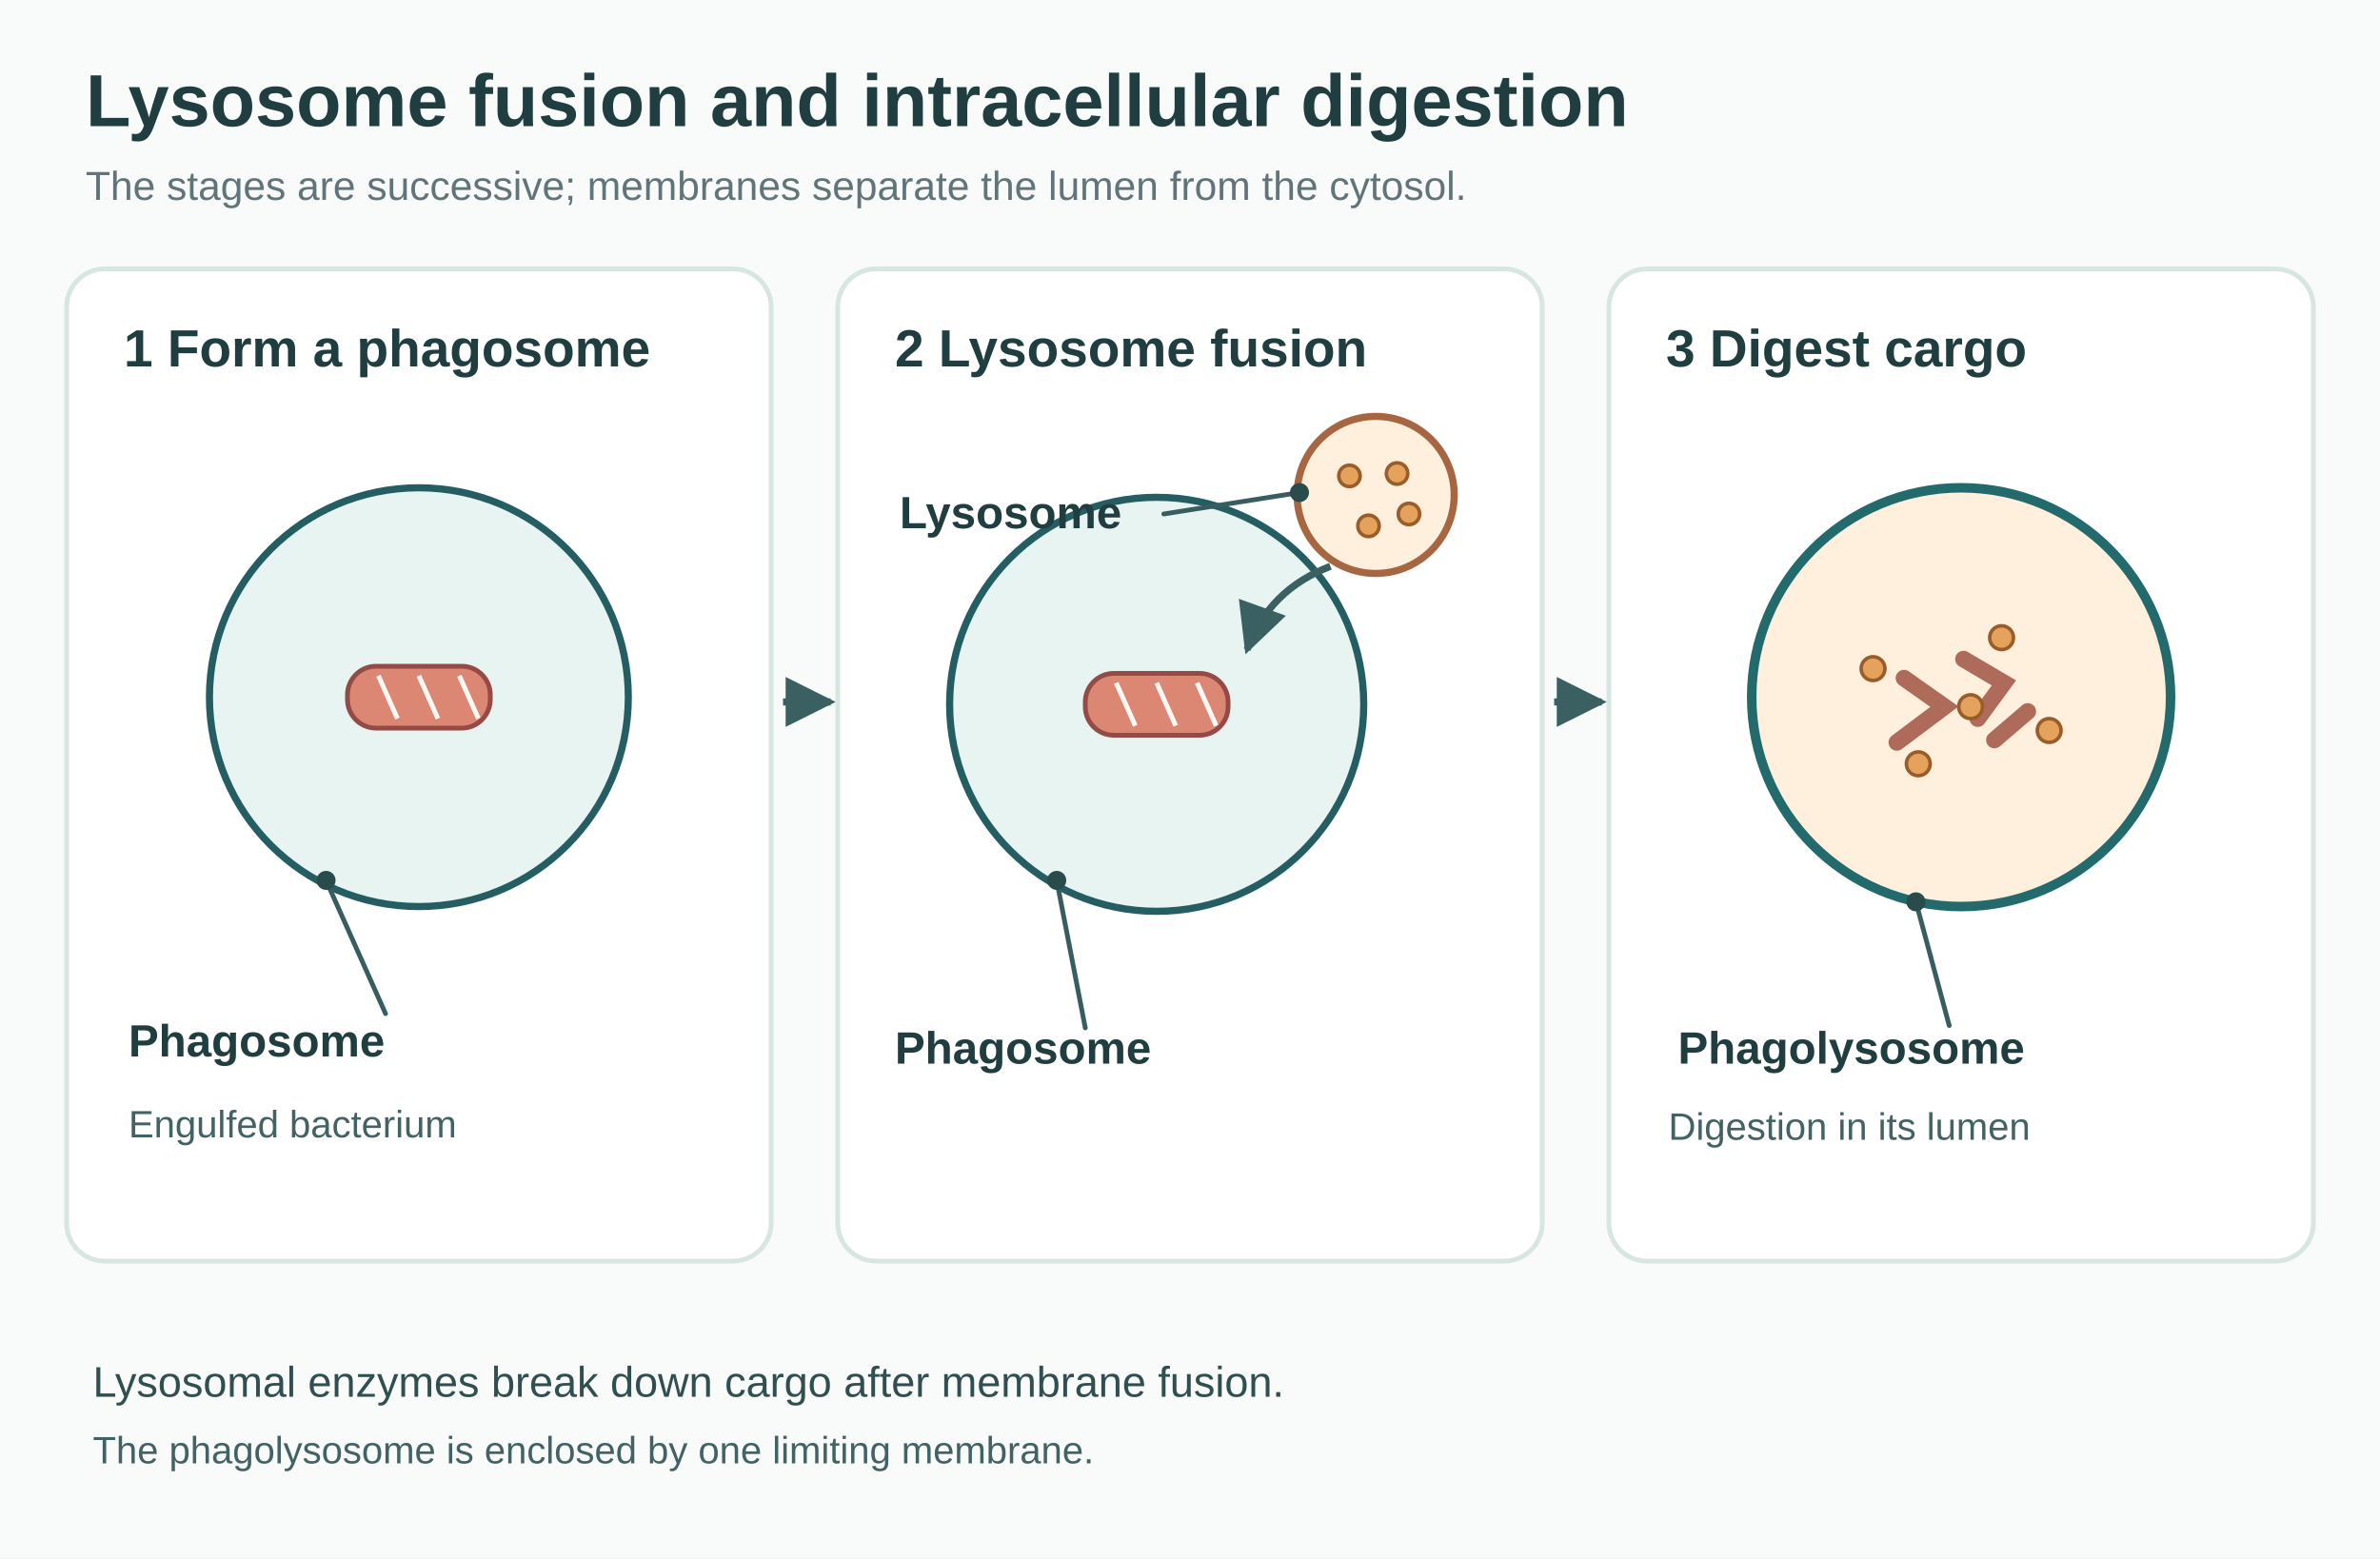
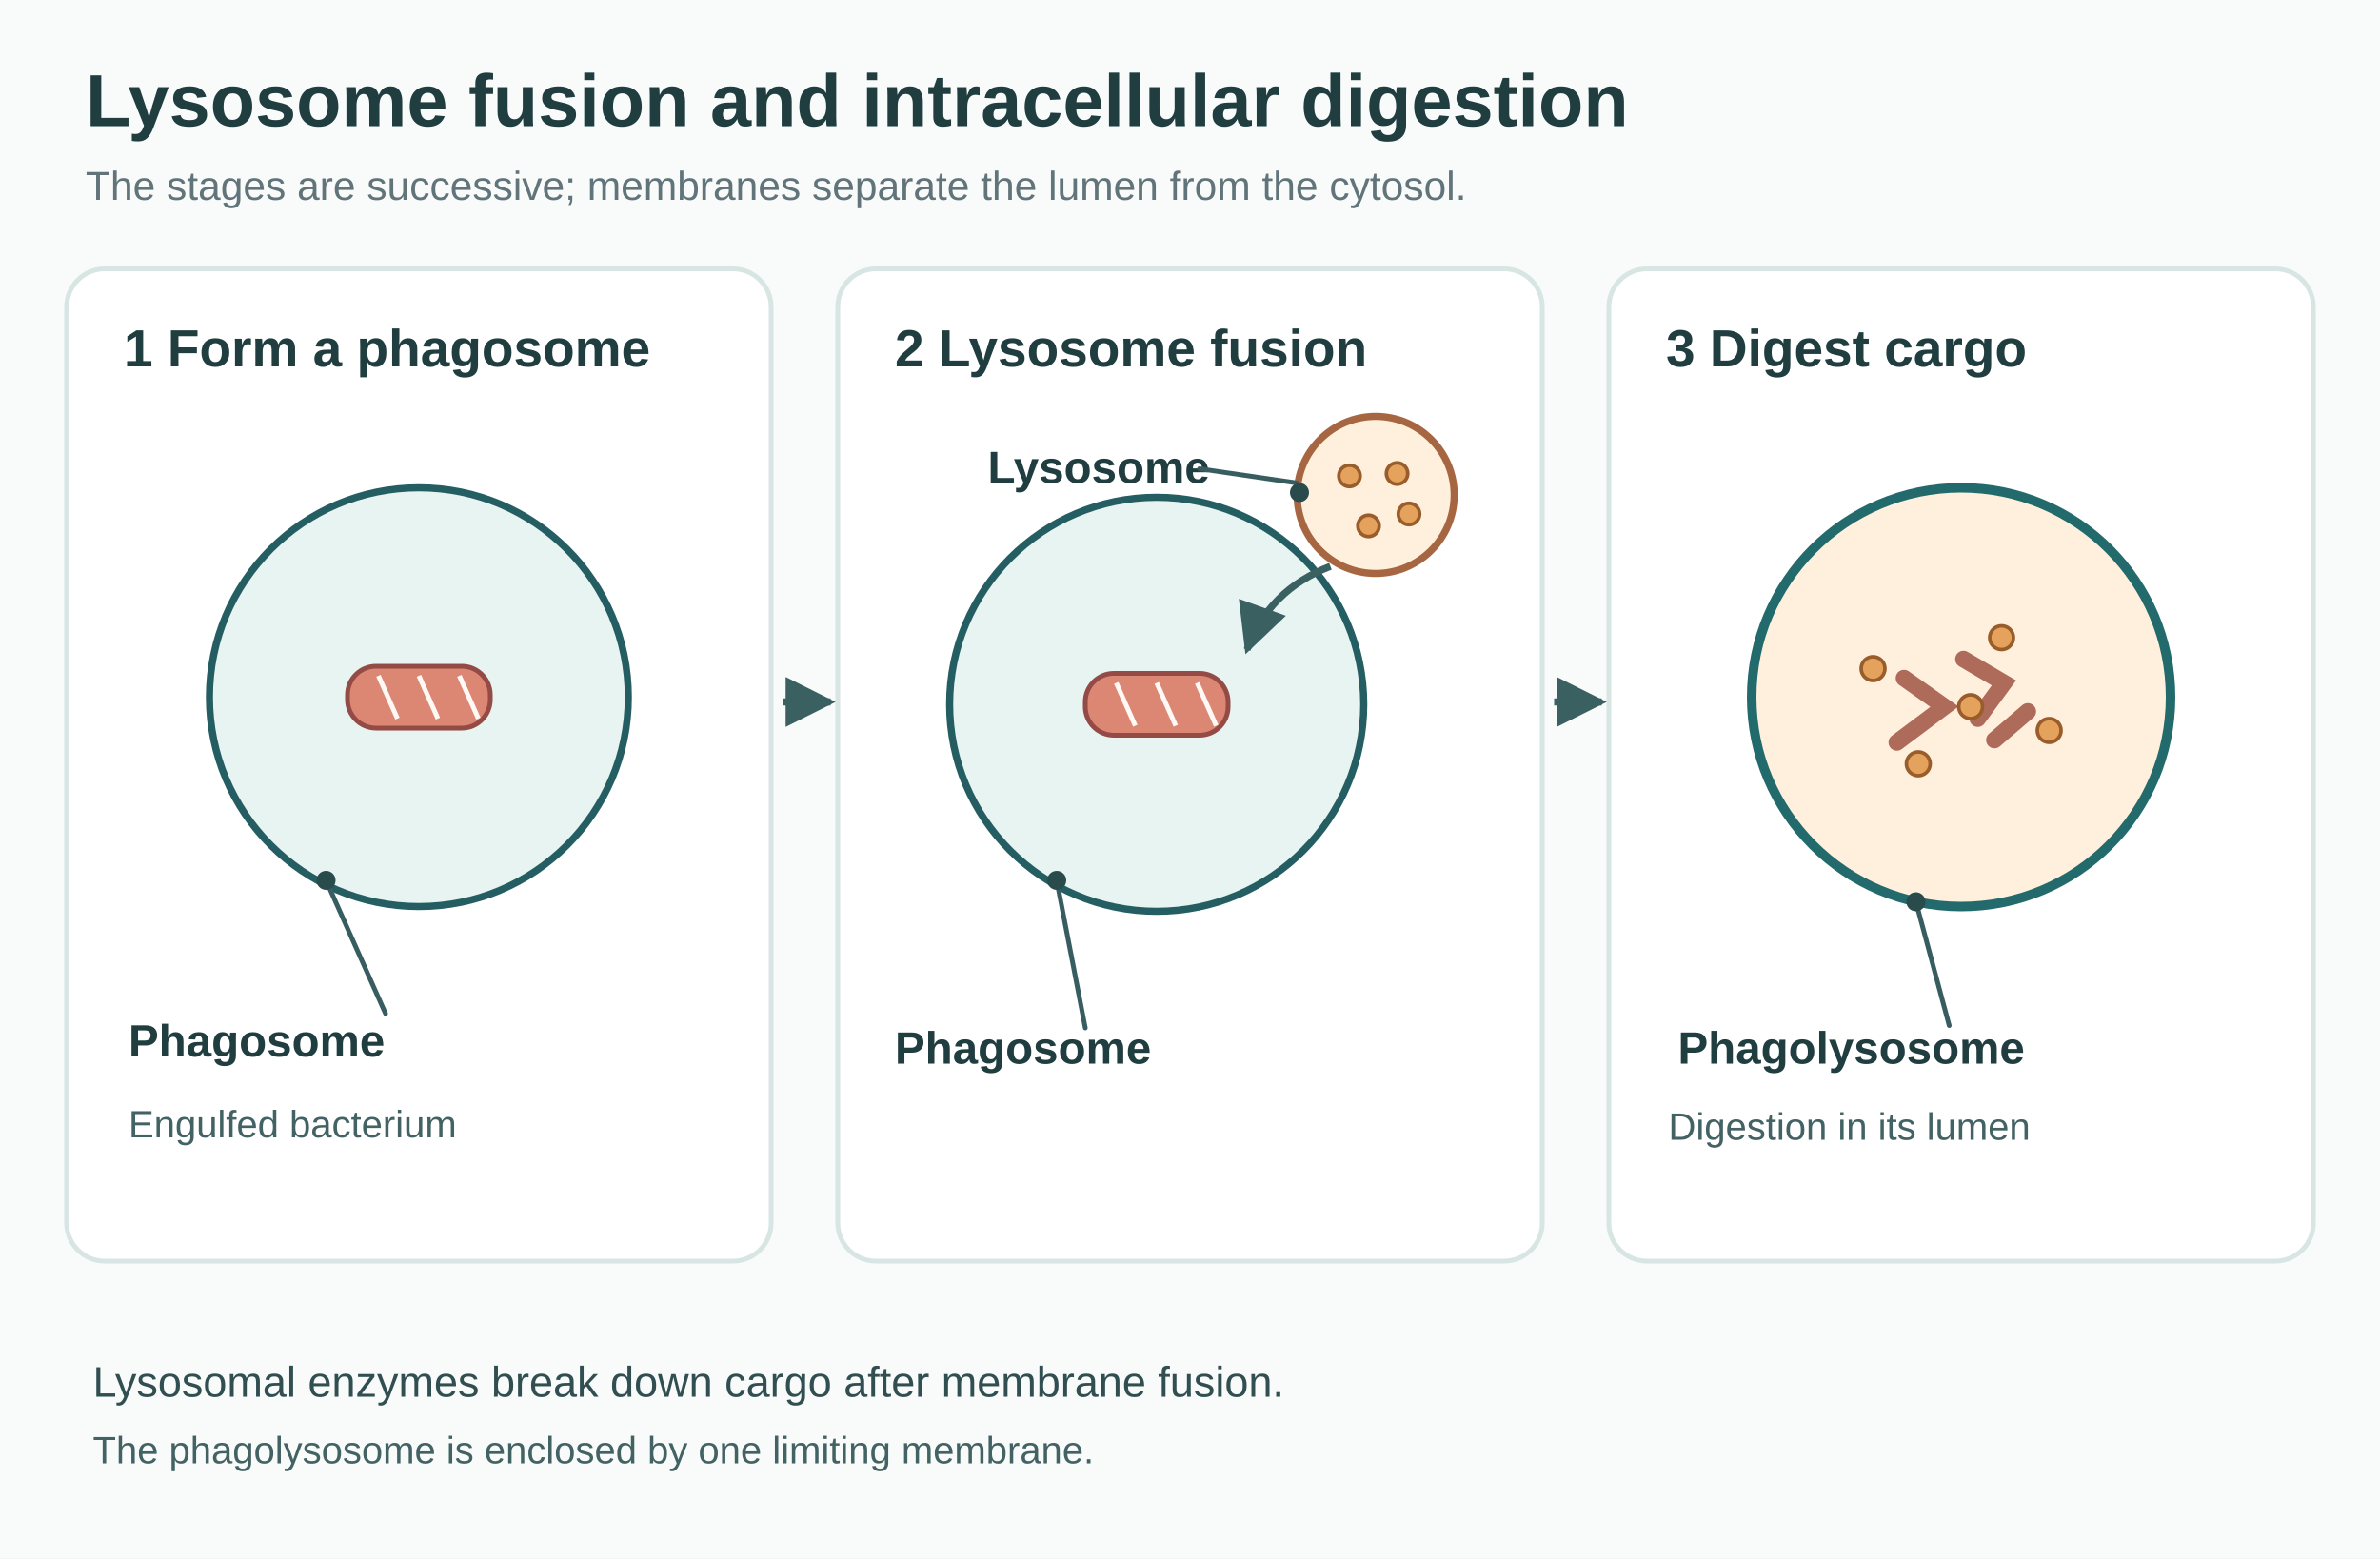
<svg xmlns="http://www.w3.org/2000/svg" viewBox="0 0 1000 655" role="img" aria-labelledby="phago-title phago-desc">
  <defs>
    <marker id="flowArrow" viewBox="0 0 10 10" refX="9" refY="5" markerWidth="7" markerHeight="7" orient="auto">
      <path d="M0 0 L10 5 L0 10 Z" fill="#3b6061" />
    </marker>
  </defs>
  <style>text{font-family:Arial,Helvetica,sans-serif;fill:#203d40}.title{font-size:31px;font-weight:700}.subtitle{font-size:17px;fill:#61747a}.step{font-size:22px;font-weight:700}.label{font-size:19px;font-weight:600}.small{font-size:16px;fill:#436264}.note{font-size:18px;fill:#314e51}.leader{stroke:#385d61;stroke-width:2;fill:none;stroke-linecap:round;stroke-linejoin:round}.membrane{stroke:#236a6c;stroke-width:4;fill:none}.flow{stroke:#3b6061;stroke-width:3;fill:none;marker-end:url(#flowArrow)}.bacteria{fill:#db8774;stroke:#944b46;stroke-width:2}.enzyme{fill:#e4a25c;stroke:#995d2c;stroke-width:1.5}</style>
  <rect width="1000" height="655" fill="#f8fbfa" />
  <text x="36" y="53" class="title">Lysosome fusion and intracellular digestion</text>
  <text x="36" y="84" class="subtitle">The stages are successive; membranes separate the lumen from the cytosol.</text>
  <rect x="28" y="113" width="296" height="417" rx="16" fill="#fff" stroke="#d7e5e3" stroke-width="2" />
  <rect x="352" y="113" width="296" height="417" rx="16" fill="#fff" stroke="#d7e5e3" stroke-width="2" />
  <rect x="676" y="113" width="296" height="417" rx="16" fill="#fff" stroke="#d7e5e3" stroke-width="2" />
  <text x="52" y="154" class="step">1   Form a phagosome</text>
  <text x="376" y="154" class="step">2   Lysosome fusion</text>
  <text x="700" y="154" class="step">3   Digest cargo</text>
  <ellipse cx="176" cy="293" rx="88" ry="88" fill="#e8f4f1" stroke="#245e63" stroke-width="3" />
  <rect x="146" y="280" width="60" height="26" rx="12" class="bacteria" />
  <path d="M159 284 l8 18" stroke="#fff9f6" stroke-width="2" />
  <path d="M176 284 l8 18" stroke="#fff9f6" stroke-width="2" />
  <path d="M193 284 l8 18" stroke="#fff9f6" stroke-width="2" />
  <text x="54" y="444" class="label" data-recall-label="true">Phagosome</text>
  <path class="leader" d="M162 426 L137 370" />
  <circle cx="137" cy="370" r="4" fill="#294b4b" />
  <text x="54" y="478" class="small">Engulfed bacterium</text>
  <ellipse cx="486" cy="296" rx="87" ry="87" fill="#e8f4f1" stroke="#245e63" stroke-width="3" />
  <rect x="456" y="283" width="60" height="26" rx="12" class="bacteria" />
  <path d="M469 287 l8 18" stroke="#fff9f6" stroke-width="2" />
  <path d="M486 287 l8 18" stroke="#fff9f6" stroke-width="2" />
  <path d="M503 287 l8 18" stroke="#fff9f6" stroke-width="2" />
  <ellipse cx="578" cy="208" rx="33" ry="33" fill="#fff0dd" stroke="#a76642" stroke-width="3" />
  <circle cx="567" cy="200" r="4.5" class="enzyme" />
  <circle cx="587" cy="199" r="4.5" class="enzyme" />
  <circle cx="575" cy="221" r="4.5" class="enzyme" />
  <circle cx="592" cy="216" r="4.5" class="enzyme" />
  <path d="M559 238 Q533 248 524 273" class="flow" />
  <text x="376" y="447" class="label" data-recall-label="true">Phagosome</text>
  <path class="leader" d="M456 432 L444 370" />
  <circle cx="444" cy="370" r="4" fill="#294b4b" />
-   <text x="378" y="222" class="label" data-recall-label="true">Lysosome</text>
-   <path class="leader" d="M489 216 L546 207" />
+   <text x="415" y="203" class="label" data-recall-label="true">Lysosome</text>
+   <path class="leader" d="M504 197 L545 203" />
  <circle cx="546" cy="207" r="4" fill="#294b4b" />
  <ellipse cx="824" cy="293" rx="88" ry="88" fill="#fff0dd" stroke="#236a6c" stroke-width="4" />
  <path d="M800 285 l17 12 -20 15 M825 277 l17 10 -11 15 M838 311 l14 -12" stroke="#ae6b5a" stroke-width="7" stroke-linecap="round" fill="none" />
  <circle cx="787" cy="281" r="5" class="enzyme" />
  <circle cx="806" cy="321" r="5" class="enzyme" />
  <circle cx="841" cy="268" r="5" class="enzyme" />
  <circle cx="861" cy="307" r="5" class="enzyme" />
  <circle cx="828" cy="297" r="5" class="enzyme" />
  <text x="705" y="447" class="label" data-recall-label="true">Phagolysosome</text>
  <path class="leader" d="M819 431 L805 379" />
  <circle cx="805" cy="379" r="4" fill="#294b4b" />
  <text x="701" y="479" class="small">Digestion in its lumen</text>
  <path d="M329 295 H349" class="flow" />
  <path d="M653 295 H673" class="flow" />
  <text x="39" y="587" class="note">Lysosomal enzymes break down cargo after membrane fusion.</text>
  <text x="39" y="615" class="small">The phagolysosome is enclosed by one limiting membrane.</text>
</svg>
